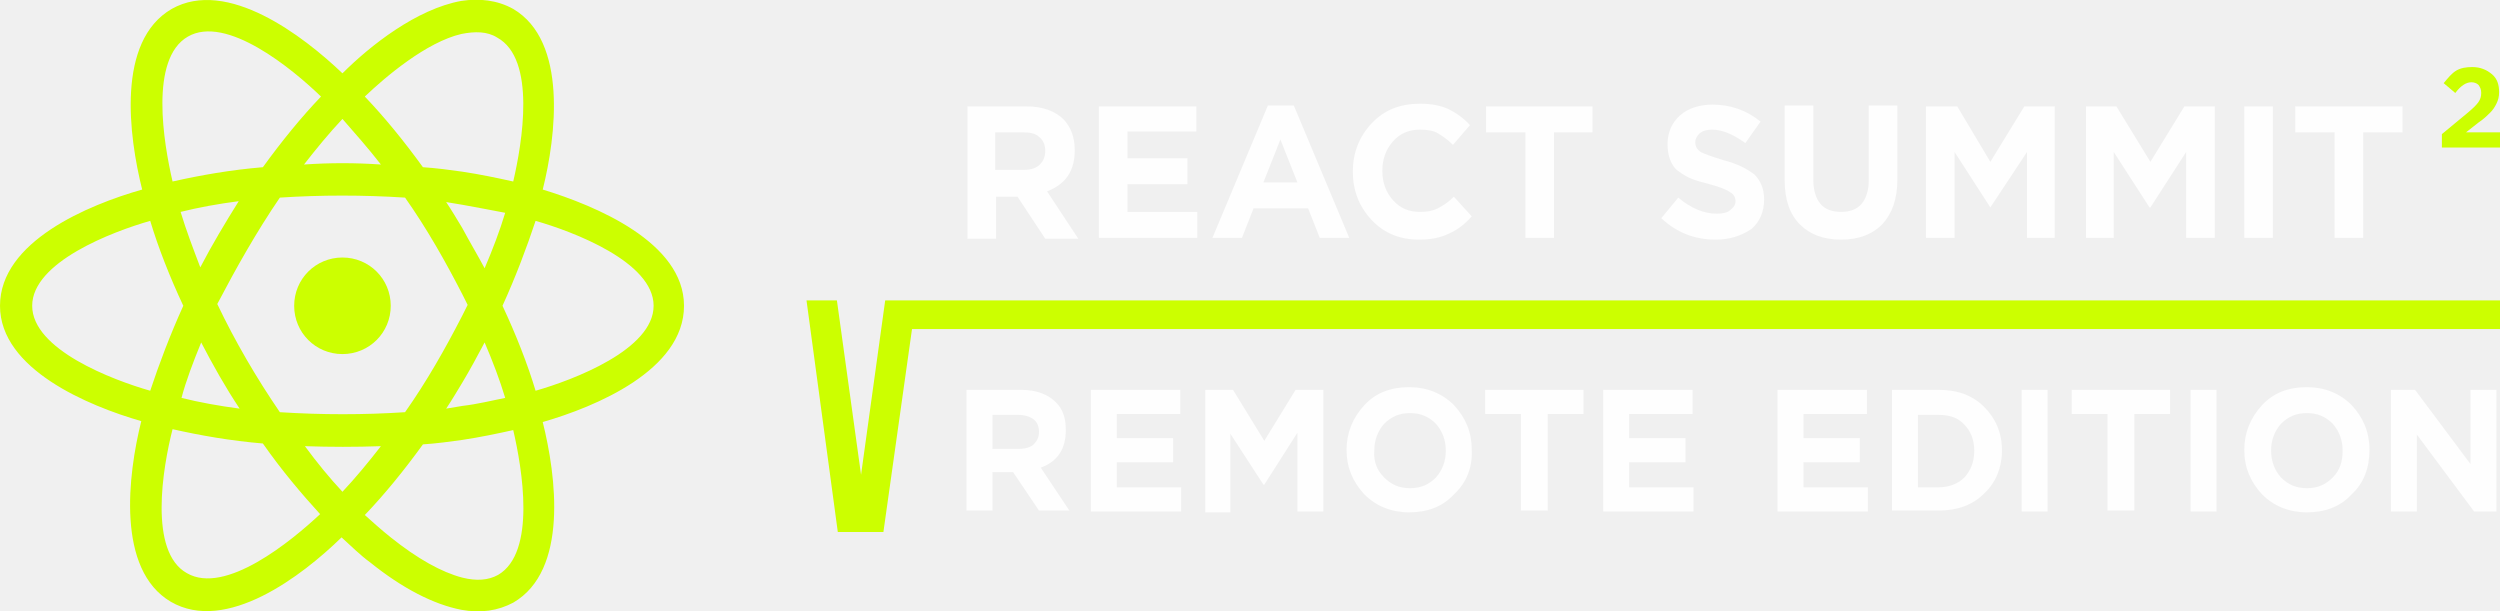
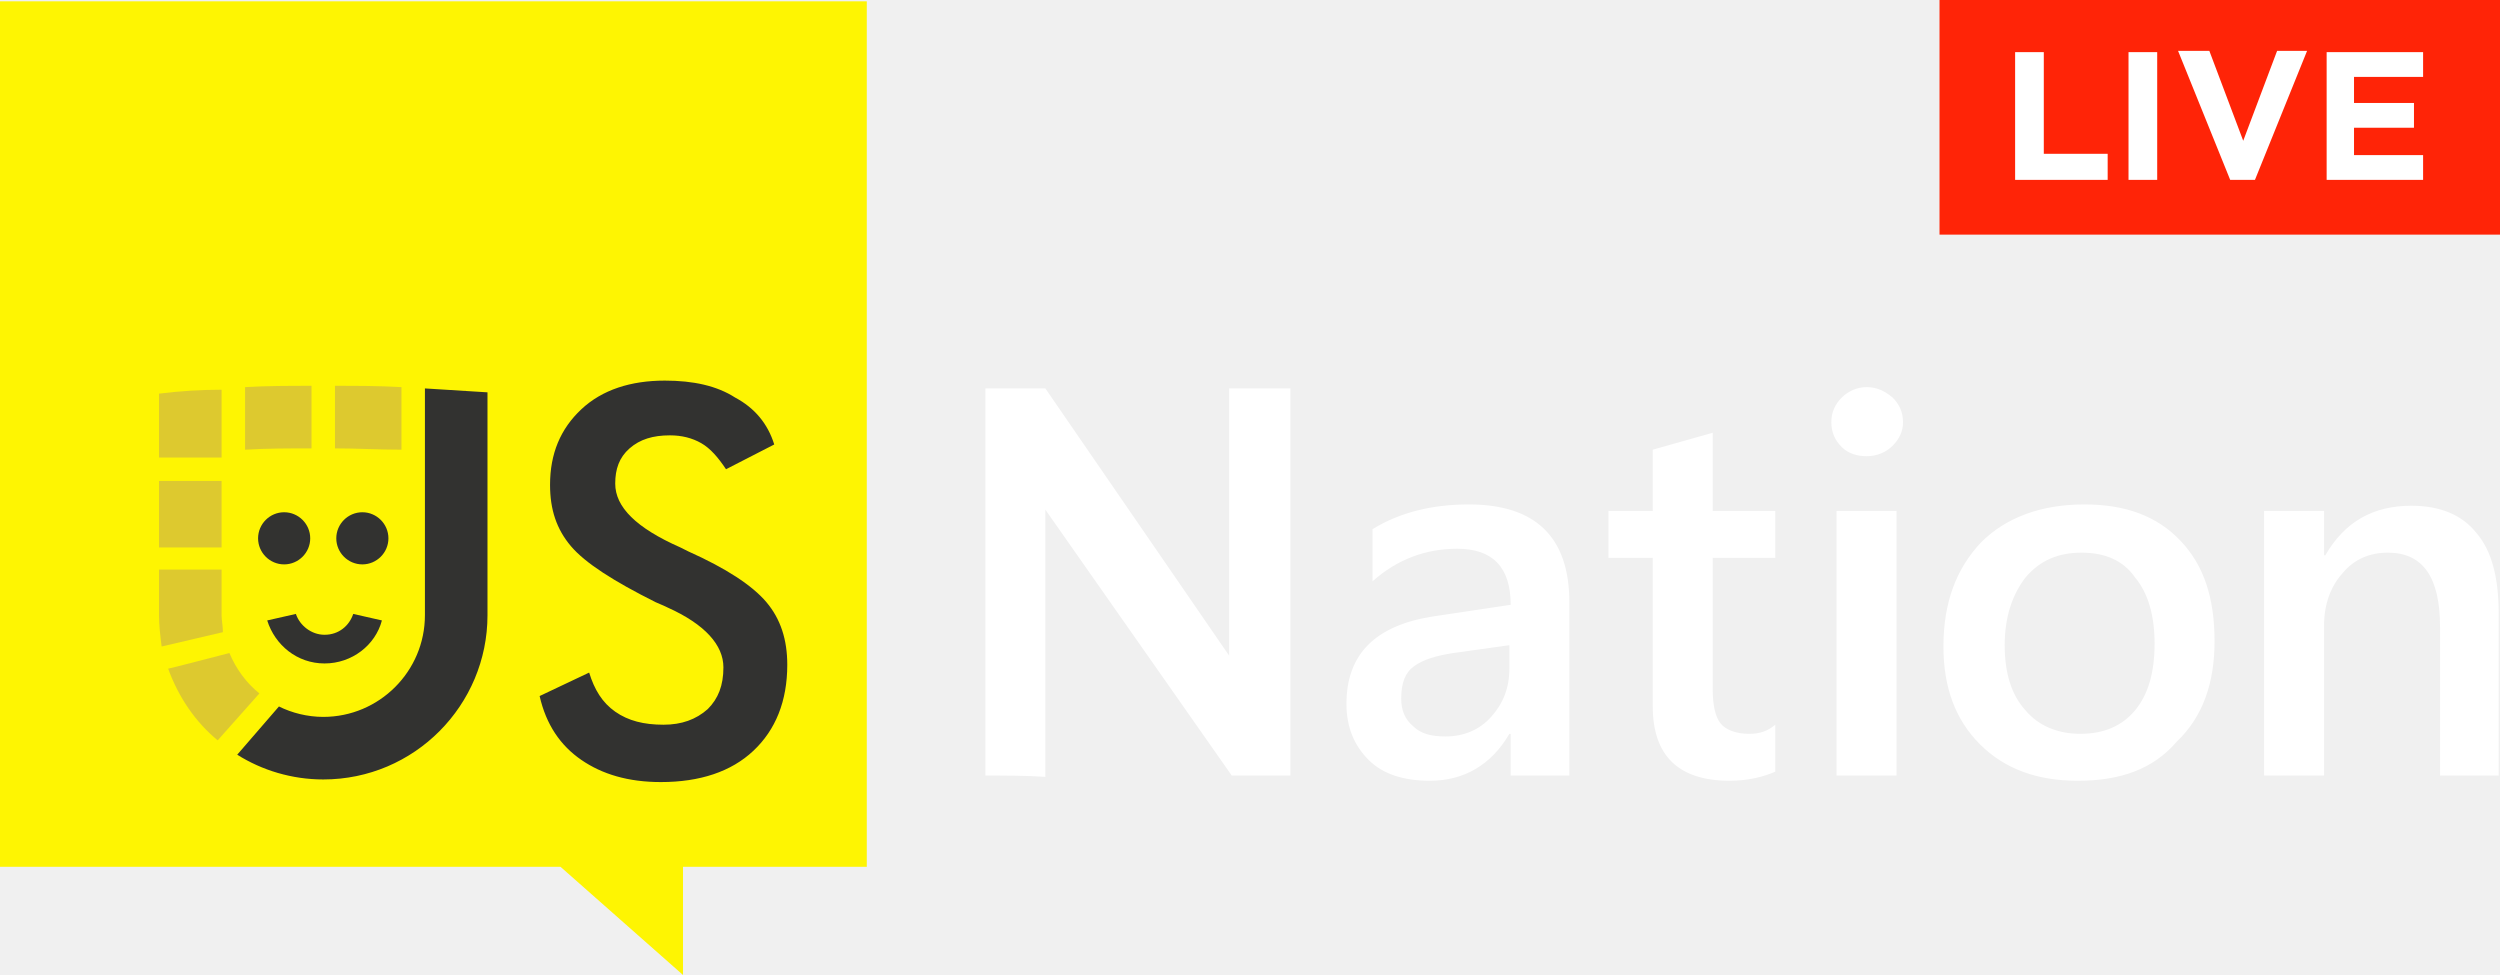
- <svg xmlns="http://www.w3.org/2000/svg" version="1.1" id="Layer_1" x="0px" y="0px" width="279.6px" height="68.3px" viewBox="0 0 279.6 68.3" style="enable-background:new 0 0 279.6 68.3;" xml:space="preserve">
+ <svg xmlns="http://www.w3.org/2000/svg" version="1.1" id="Layer_1" x="0px" y="0px" width="191.8px" height="74.8px" viewBox="0 0 191.8 74.8" style="enable-background:new 0 0 191.8 74.8;" xml:space="preserve">
  <style type="text/css">
- 	.st0{fill:#FEFEFE;}
- 	.st1{fill:#CCFF00;}
- 	.st2{fill-rule:evenodd;clip-rule:evenodd;fill:#CCFF00;}
+ 	.st0{fill-rule:evenodd;clip-rule:evenodd;fill:#fef502;}
+ 	.st1{fill-rule:evenodd;clip-rule:evenodd;fill:#323230;}
+ 	.st2{fill:#323230;}
+ 	.st3{fill-rule:evenodd;clip-rule:evenodd;fill:#DDC92F;}
+ 	.st4{fill-rule:evenodd;clip-rule:evenodd;fill:#FFFFFF;}
+ 	.st5{fill:#FF2407;}
+ 	.st6{fill:#FFFFFF;}
</style>
  <g>
-     <path class="st0" d="M108.2,26.6V11.9h6.6c1.8,0,3.2,0.5,4.2,1.5c0.8,0.9,1.2,2,1.2,3.4c0,2.3-1,3.8-3.1,4.6l3.5,5.3h-3.7l-3.1-4.7   h-2.4v4.7H108.2z M111.3,19h3.2c0.8,0,1.4-0.2,1.8-0.6c0.4-0.4,0.6-0.9,0.6-1.5c0-0.7-0.2-1.2-0.7-1.6c-0.4-0.4-1.1-0.5-1.8-0.5   h-3.1V19z" />
-     <polygon class="st0" points="122.9,26.6 122.9,11.9 133.8,11.9 133.8,14.7 126.1,14.7 126.1,17.7 132.8,17.7 132.8,20.6    126.1,20.6 126.1,23.7 133.9,23.7 133.9,26.6  " />
-     <path class="st0" d="M135.6,26.6l6.2-14.8h2.9l6.2,14.8h-3.3l-1.3-3.3h-6.1l-1.3,3.3H135.6z M141.3,20.4h3.8l-1.9-4.8L141.3,20.4z" />
-     <path class="st0" d="M158.7,26.8c-2.1,0-3.9-0.7-5.3-2.2c-1.4-1.5-2.1-3.3-2.1-5.4s0.7-3.9,2.1-5.4c1.4-1.5,3.2-2.2,5.4-2.2   c1.3,0,2.3,0.2,3.2,0.6c0.8,0.4,1.7,1,2.4,1.8l-1.9,2.2c-0.6-0.6-1.2-1-1.7-1.3c-0.5-0.3-1.2-0.4-2-0.4c-1.2,0-2.2,0.4-3,1.3   c-0.8,0.9-1.2,2-1.2,3.3c0,1.3,0.4,2.4,1.2,3.3c0.8,0.9,1.8,1.3,3,1.3c0.8,0,1.4-0.1,2-0.4c0.6-0.3,1.2-0.7,1.8-1.3l2,2.2   c-0.8,0.9-1.6,1.5-2.5,1.9C161.1,26.6,160,26.8,158.7,26.8L158.7,26.8z" />
-     <polygon class="st0" points="170.6,26.6 170.6,14.8 166.2,14.8 166.2,11.9 178.1,11.9 178.1,14.8 173.8,14.8 173.8,26.6  " />
-     <path class="st0" d="M191.9,26.8c-2.4,0-4.4-0.8-6.1-2.4l1.9-2.3c1.4,1.2,2.9,1.8,4.3,1.8c0.6,0,1.2-0.1,1.5-0.4   c0.4-0.3,0.6-0.6,0.6-1c0-0.4-0.2-0.8-0.6-1c-0.4-0.3-1.2-0.6-2.3-0.9c-0.8-0.2-1.5-0.4-2-0.6c-0.5-0.2-1-0.5-1.4-0.8   c-0.5-0.3-0.8-0.8-1-1.3c-0.2-0.5-0.3-1.1-0.3-1.8c0-1.3,0.5-2.4,1.4-3.2c0.9-0.8,2.2-1.2,3.6-1.2c2,0,3.8,0.6,5.4,1.9l-1.7,2.4   c-1.4-1-2.6-1.5-3.7-1.5c-0.6,0-1,0.1-1.4,0.4c-0.3,0.3-0.5,0.6-0.5,1c0,0.5,0.2,0.8,0.6,1.1c0.4,0.2,1.2,0.5,2.5,0.9   c1.6,0.4,2.7,1,3.5,1.6c0.7,0.7,1.1,1.6,1.1,2.8c0,1.4-0.5,2.5-1.4,3.3C194.7,26.4,193.4,26.8,191.9,26.8L191.9,26.8z" />
-     <path class="st0" d="M205.9,26.8c-2,0-3.5-0.6-4.6-1.7c-1.1-1.1-1.7-2.7-1.7-4.9v-8.4h3.2v8.3c0,1.2,0.3,2.1,0.8,2.7   c0.5,0.6,1.3,0.9,2.3,0.9c1,0,1.8-0.3,2.3-0.9c0.5-0.6,0.8-1.5,0.8-2.6v-8.4h3.2v8.3c0,2.2-0.6,3.8-1.7,5   C209.4,26.2,207.9,26.8,205.9,26.8L205.9,26.8z" />
-     <polygon class="st0" points="215.4,26.6 215.4,11.9 218.9,11.9 222.6,18.1 226.4,11.9 229.8,11.9 229.8,26.6 226.7,26.6 226.7,17    222.6,23.2 222.6,23.2 218.6,17 218.6,26.6  " />
-     <polygon class="st0" points="233.3,26.6 233.3,11.9 236.7,11.9 240.5,18.1 244.3,11.9 247.7,11.9 247.7,26.6 244.5,26.6 244.5,17    240.5,23.2 240.4,23.2 236.4,17 236.4,26.6  " />
-     <rect x="251" y="11.9" class="st0" width="3.2" height="14.7" />
-     <polygon class="st0" points="261.1,26.6 261.1,14.8 256.7,14.8 256.7,11.9 268.7,11.9 268.7,14.8 264.3,14.8 264.3,26.6  " />
-     <g>
-       <path class="st0" d="M108.1,57.1V43.6h6.1c1.7,0,3,0.5,3.9,1.4c0.8,0.8,1.1,1.8,1.1,3.1c0,2.1-0.9,3.5-2.8,4.2l3.2,4.8h-3.4    l-2.9-4.3H111v4.3H108.1z M111,50.2h3c0.7,0,1.3-0.2,1.6-0.5c0.4-0.4,0.6-0.8,0.6-1.4c0-0.6-0.2-1.1-0.6-1.4    c-0.4-0.3-1-0.5-1.7-0.5H111V50.2z" />
-     </g>
-     <g>
-       <path class="st0" d="M122,57.1V43.6h10v2.7h-7.1V49h6.3v2.7h-6.3v2.8h7.2v2.7H122z" />
-     </g>
-     <g>
-       <path class="st0" d="M134.8,57.1V43.6h3.1l3.5,5.7l3.5-5.7h3.1v13.6h-2.9v-8.8l-3.7,5.8h-0.1l-3.7-5.7v8.8H134.8z" />
-     </g>
-     <g>
-       <path class="st0" d="M162.6,55.3c-1.3,1.4-3,2-5,2c-2,0-3.7-0.7-5-2c-1.3-1.4-2-3-2-5c0-1.9,0.7-3.6,2-5c1.3-1.4,3-2,5-2    c2,0,3.7,0.7,5,2c1.3,1.4,2,3,2,5C164.7,52.3,164,54,162.6,55.3z M154.8,53.4c0.8,0.8,1.7,1.2,2.9,1.2c1.2,0,2.1-0.4,2.9-1.2    c0.7-0.8,1.1-1.8,1.1-3c0-1.2-0.4-2.2-1.1-3c-0.8-0.8-1.7-1.2-2.9-1.2c-1.2,0-2.1,0.4-2.9,1.2c-0.7,0.8-1.1,1.8-1.1,3    C153.6,51.6,154,52.6,154.8,53.4z" />
-     </g>
-     <g>
-       <path class="st0" d="M170.1,57.1V46.3h-4v-2.7h11v2.7h-4v10.8H170.1z" />
-     </g>
-     <g>
-       <path class="st0" d="M179.3,57.1V43.6h10v2.7h-7.1V49h6.3v2.7h-6.3v2.8h7.2v2.7H179.3z" />
-     </g>
-     <g>
-       <path class="st0" d="M198.8,57.1V43.6h10v2.7h-7.1V49h6.3v2.7h-6.3v2.8h7.2v2.7H198.8z" />
-     </g>
-     <g>
-       <path class="st0" d="M211.6,57.1V43.6h5.2c2.1,0,3.8,0.6,5.1,1.9c1.3,1.3,2,2.9,2,4.9c0,1.9-0.7,3.6-2,4.8c-1.3,1.3-3,1.9-5.1,1.9    H211.6z M214.5,54.5h2.3c1.2,0,2.2-0.4,2.9-1.1c0.7-0.8,1.1-1.7,1.1-3c0-1.2-0.4-2.2-1.1-2.9c-0.7-0.8-1.7-1.1-2.9-1.1h-2.3V54.5z    " />
-     </g>
-     <g>
-       <path class="st0" d="M226.1,57.1V43.6h2.9v13.6H226.1z" />
-     </g>
-     <g>
-       <path class="st0" d="M235.7,57.1V46.3h-4v-2.7h11v2.7h-4v10.8H235.7z" />
-     </g>
-     <g>
-       <path class="st0" d="M245,57.1V43.6h2.9v13.6H245z" />
-     </g>
-     <g>
-       <path class="st0" d="M263,55.3c-1.3,1.4-3,2-5,2c-2,0-3.7-0.7-5-2c-1.3-1.4-2-3-2-5c0-1.9,0.7-3.6,2-5c1.3-1.4,3-2,5-2    c2,0,3.7,0.7,5,2c1.3,1.4,2,3,2,5C265,52.3,264.4,54,263,55.3z M255.1,53.4c0.8,0.8,1.7,1.2,2.9,1.2c1.2,0,2.1-0.4,2.9-1.2    s1.1-1.8,1.1-3c0-1.2-0.4-2.2-1.1-3c-0.8-0.8-1.7-1.2-2.9-1.2c-1.2,0-2.1,0.4-2.9,1.2c-0.7,0.8-1.1,1.8-1.1,3    C254,51.6,254.4,52.6,255.1,53.4z" />
-     </g>
-     <g>
-       <path class="st0" d="M267.4,57.1V43.6h2.7l6.2,8.3v-8.3h2.9v13.6h-2.5l-6.4-8.6v8.6H267.4z" />
-     </g>
-     <path class="st1" d="M273.1,16.5V15l2.9-2.4c0.6-0.5,1-0.9,1.2-1.2c0.2-0.3,0.3-0.6,0.3-1c0-0.4-0.1-0.6-0.3-0.9   c-0.2-0.2-0.5-0.3-0.8-0.3s-0.6,0.1-0.9,0.3c-0.3,0.2-0.6,0.5-0.9,0.9l-1.3-1.1c0.5-0.6,0.9-1.1,1.4-1.4c0.5-0.3,1.1-0.4,1.8-0.4   c0.9,0,1.6,0.3,2.2,0.8c0.6,0.5,0.8,1.2,0.8,2c0,0.5-0.1,0.9-0.3,1.3c-0.2,0.4-0.4,0.7-0.7,1c-0.3,0.3-0.7,0.7-1.3,1.1l-1.4,1.1   h3.8v1.7H273.1z" />
-     <path class="st2" d="M279.6,33.6H99l-2.7,19.5l-2.7-19.5h-3.4l3.5,25.9c1.7,0,3.4,0,5.1,0l3.2-22.7h177.6V33.6z" />
+     <polygon class="st0" points="66.5,0.1 0,0.1 0,66.5 43,66.5 52.4,74.8 52.4,66.5 66.5,66.5  " />
+     <path class="st1" d="M24.9,48.7c-1,0-1.9-0.7-2.2-1.6l-2.2,0.5c0.6,1.9,2.3,3.3,4.4,3.3c2.1,0,3.9-1.4,4.4-3.3l-2.2-0.5   C26.8,48,26,48.7,24.9,48.7L24.9,48.7z" />
+     <path class="st2" d="M41.4,53.4l3.8-1.8c0.4,1.3,1,2.3,2,3c1,0.7,2.2,1,3.7,1c1.4,0,2.5-0.4,3.4-1.2c0.8-0.8,1.2-1.8,1.2-3.2   c0-1.7-1.4-3.3-4.3-4.6c-0.4-0.2-0.7-0.3-0.9-0.4c-3.2-1.6-5.4-3-6.5-4.3c-1.1-1.3-1.6-2.8-1.6-4.7c0-2.4,0.8-4.3,2.4-5.8   c1.6-1.5,3.8-2.2,6.4-2.2c2.2,0,4,0.4,5.4,1.3c1.5,0.8,2.5,2,3,3.6l-3.7,1.9c-0.6-0.9-1.2-1.6-1.9-2c-0.7-0.4-1.5-0.6-2.4-0.6   c-1.3,0-2.3,0.3-3.1,1c-0.8,0.7-1.1,1.6-1.1,2.7c0,1.8,1.6,3.4,5,4.9c0.2,0.1,0.4,0.2,0.6,0.3c2.9,1.3,4.9,2.6,6,3.9   c1.1,1.3,1.6,2.9,1.6,4.8c0,2.8-0.9,5-2.6,6.6c-1.7,1.6-4.1,2.4-7.1,2.4c-2.5,0-4.5-0.6-6.1-1.7S41.9,55.6,41.4,53.4L41.4,53.4z    M24.8,59.8c7,0,12.6-5.7,12.6-12.6V30.1c-1.6-0.1-3.2-0.2-4.8-0.3v5.5l0,0v11.9c0,4.3-3.5,7.8-7.8,7.8c-1.2,0-2.4-0.3-3.4-0.8   l-3.2,3.7C20.1,59.1,22.4,59.8,24.8,59.8L24.8,59.8z" />
+     <path class="st3" d="M12.2,30.2v4.9H17v-0.4l0,0v-4.8C15.4,29.9,13.8,30,12.2,30.2L12.2,30.2z" />
+     <path class="st3" d="M18.8,29.7v4.8c1.7-0.1,3.4-0.1,5.1-0.1v-4.8C22.2,29.6,20.5,29.6,18.8,29.7L18.8,29.7z" />
+     <path class="st3" d="M25.7,29.6v4.8c1.7,0,3.4,0.1,5.1,0.1v-4.8C29.1,29.6,27.4,29.6,25.7,29.6L25.7,29.6z" />
+     <rect x="12.2" y="36.9" class="st3" width="4.8" height="5.1" />
+     <path class="st3" d="M17,47.2v-3.5h-4.8v3.5c0,0.8,0.1,1.6,0.2,2.4l4.7-1.1C17.1,48,17,47.6,17,47.2L17,47.2z" />
+     <path class="st3" d="M19.9,53.2c-1-0.8-1.8-1.9-2.3-3.1c-0.4,0.1-4.6,1.2-4.7,1.2c0.8,2.2,2.1,4.1,3.8,5.5L19.9,53.2z" />
+     <path class="st4" d="M191.8,59.5h-4.6V48.1c0-3.8-1.3-5.7-4-5.7c-1.4,0-2.6,0.5-3.5,1.6c-0.9,1-1.4,2.4-1.4,4v11.5h-4.6V39.2h4.6   v3.4h0.1c1.5-2.6,3.7-3.8,6.6-3.8c2.2,0,3.9,0.7,5,2.1c1.2,1.4,1.7,3.5,1.7,6.2V59.5z M75.6,59.5c0-9.9,0-19.8,0-29.7h4.6   l14.1,20.5V29.8c1.6,0,3.2,0,4.7,0v29.7h-4.5L80.2,39.1v20.5C78.7,59.5,77.1,59.5,75.6,59.5L75.6,59.5z M120.3,59.5h-4.4v-3.2h-0.1   c-1.4,2.4-3.5,3.6-6.1,3.6c-2,0-3.6-0.5-4.7-1.6s-1.7-2.5-1.7-4.3c0-3.8,2.2-6,6.6-6.7l6-0.9c0-2.9-1.4-4.3-4.1-4.3   c-2.4,0-4.6,0.8-6.5,2.5v-4c2.1-1.3,4.6-1.9,7.4-1.9c5.1,0,7.7,2.5,7.7,7.5V59.5z M115.8,49.5l-4.3,0.6c-1.3,0.2-2.3,0.5-3,1   c-0.7,0.5-1,1.3-1,2.5c0,0.9,0.3,1.6,0.9,2.1c0.6,0.6,1.4,0.8,2.5,0.8c1.4,0,2.6-0.5,3.5-1.5c0.9-1,1.4-2.2,1.4-3.7V49.5z    M136.2,59.2c-0.9,0.4-2.1,0.7-3.5,0.7c-3.9,0-5.9-1.9-5.9-5.7V42.8h-3.4v-3.6h3.4v-4.7l4.6-1.3v6h4.8v3.6h-4.8v10.1   c0,1.2,0.2,2.1,0.6,2.6c0.4,0.5,1.2,0.8,2.2,0.8c0.8,0,1.4-0.2,2-0.7V59.2z M143.2,35c-0.7,0-1.4-0.2-1.9-0.7   c-0.5-0.5-0.8-1.1-0.8-1.9c0-0.8,0.3-1.4,0.8-1.9c0.5-0.5,1.2-0.8,1.9-0.8c0.8,0,1.4,0.3,2,0.8c0.5,0.5,0.8,1.1,0.8,1.9   c0,0.7-0.3,1.3-0.8,1.8C144.7,34.7,144,35,143.2,35L143.2,35z M145.5,59.5h-4.6V39.2h4.6V59.5z M159.4,59.9c-3.1,0-5.6-0.9-7.5-2.8   c-1.9-1.9-2.8-4.4-2.8-7.5c0-3.4,1-6,2.9-8c1.9-1.9,4.6-2.9,7.9-2.9c3.2,0,5.6,0.9,7.4,2.8c1.8,1.9,2.6,4.4,2.6,7.7   c0,3.2-0.9,5.8-2.9,7.7C165.2,59,162.7,59.9,159.4,59.9L159.4,59.9z M159.7,42.4c-1.8,0-3.2,0.6-4.3,1.9c-1,1.3-1.6,3-1.6,5.2   c0,2.1,0.5,3.8,1.6,5c1,1.2,2.5,1.8,4.2,1.8c1.8,0,3.2-0.6,4.2-1.8c1-1.2,1.5-2.9,1.5-5.1s-0.5-3.9-1.5-5.1   C162.9,43,161.5,42.4,159.7,42.4L159.7,42.4z" />
+     <path class="st1" d="M21.8,39.3c-1.1,0-2,0.9-2,2c0,1.1,0.9,2,2,2c1.1,0,2-0.9,2-2C23.8,40.2,22.9,39.3,21.8,39.3L21.8,39.3z" />
+     <path class="st1" d="M27.8,39.3c-1.1,0-2,0.9-2,2c0,1.1,0.9,2,2,2s2-0.9,2-2C29.8,40.2,28.9,39.3,27.8,39.3L27.8,39.3z" />
  </g>
+   <rect x="148.8" class="st5" width="43" height="18" />
  <g>
-     <path class="st2" d="M19.3,20.3c-1-4.3-2.6-13.7,1.7-16.2l0,0c4.3-2.5,11.7,3.6,14.9,6.7c-2.2,2.3-4.4,5-6.5,7.9   C25.8,19,22.4,19.6,19.3,20.3L19.3,20.3z M34,18.4c1.4-1.8,2.8-3.5,4.3-5.1c1.4,1.6,2.9,3.3,4.3,5.1C39.7,18.2,36.9,18.2,34,18.4   L34,18.4z M31.3,22.1c4.6-0.3,9.3-0.3,14,0c2.4,3.4,4.5,7.1,6.4,10.8c0.2,0.4,0.4,0.8,0.6,1.2c-0.2,0.4-0.4,0.8-0.6,1.2   c-1.9,3.7-4,7.4-6.4,10.8c-4.6,0.3-9.3,0.3-14,0c-2.6-3.8-5-7.9-7-12.1C26.4,30,28.7,25.9,31.3,22.1L31.3,22.1z M51.7,42.8   c0.9-1.5,1.7-3,2.5-4.5c0.9,2.1,1.7,4.2,2.3,6.2c-1.5,0.3-3.1,0.7-4.8,0.9c-0.6,0.1-1.2,0.2-1.8,0.3C50.5,44.8,51.1,43.8,51.7,42.8   L51.7,42.8z M20.2,23.7c2-0.5,4.2-0.9,6.5-1.2c-1.5,2.4-3,4.9-4.3,7.4C21.6,27.8,20.8,25.7,20.2,23.7L20.2,23.7z M40.8,57.6   c2.2-2.3,4.4-5,6.5-7.9c1.5-0.1,3-0.3,4.4-0.5c2-0.3,3.9-0.7,5.7-1.1c1,4.3,2.6,13.7-1.7,16.2l0,0c-1.1,0.6-2.4,0.7-4,0.3   c-2.3-0.6-5-2.1-8-4.5C42.7,59.3,41.8,58.5,40.8,57.6L40.8,57.6z M22.5,38.3c1.3,2.5,2.7,5,4.3,7.4c-2.3-0.3-4.5-0.7-6.5-1.2   C20.8,42.6,21.6,40.5,22.5,38.3L22.5,38.3z M19.3,48c3.1,0.7,6.5,1.3,10.1,1.6c2.1,3,4.3,5.6,6.4,7.9c-3.2,3-10.6,9.1-14.9,6.6l0,0   C16.6,61.7,18.2,52.3,19.3,48L19.3,48z M3.6,34.2c0-4.9,9-8.3,13.2-9.5c0.9,3,2.2,6.3,3.7,9.5c-1.5,3.3-2.7,6.5-3.7,9.5   C12.6,42.5,3.6,39.1,3.6,34.2L3.6,34.2z M15.8,47.1c-1.5,6-2.8,16.6,3.3,20.2l0,0c6.2,3.6,14.7-2.9,19.1-7.2c1.1,1,2.1,2,3.2,2.8   c3.6,2.9,7.1,4.7,10.2,5.3c2.2,0.4,4.1,0.1,5.8-0.8l0,0c6.2-3.6,4.8-14.2,3.3-20.2c5.9-1.7,15.8-5.8,15.8-13   c0-7.1-9.9-11.2-15.8-13c1.5-6,2.8-16.6-3.3-20.2l0,0c-1.8-1-3.8-1.2-5.8-0.9c-5,0.9-10.2,5-13.3,8.1C33.9,4,25.4-2.5,19.2,1l0,0   c-6.2,3.6-4.8,14.2-3.3,20.2C9.9,22.9,0,27,0,34.2C0,41.3,9.9,45.4,15.8,47.1L15.8,47.1z M51.7,25.5c-0.6-1-1.2-2-1.8-2.9   c0.6,0.1,1.2,0.2,1.8,0.3c1.7,0.3,3.2,0.6,4.8,0.9c-0.6,2-1.4,4.1-2.3,6.2C53.4,28.5,52.5,27,51.7,25.5L51.7,25.5z M40.8,10.8   c2.3-2.2,6.9-6.1,10.8-7c1.5-0.3,2.9-0.3,4,0.4l0,0C60,6.6,58.4,16,57.4,20.3c-1.8-0.4-3.7-0.8-5.7-1.1c-1.4-0.2-2.9-0.4-4.4-0.5   C45.2,15.8,43,13.1,40.8,10.8L40.8,10.8z M59.9,43.7c-0.9-3-2.2-6.3-3.7-9.5c1.5-3.3,2.7-6.5,3.7-9.5c4.2,1.2,13.2,4.6,13.2,9.5   S64.1,42.5,59.9,43.7L59.9,43.7z M34.1,49.9c2.8,0.1,5.7,0.1,8.5,0c-1.4,1.8-2.8,3.5-4.3,5.1C36.9,53.5,35.5,51.8,34.1,49.9   L34.1,49.9z" />
-     <path class="st2" d="M38.3,39.6c3,0,5.4-2.4,5.4-5.4s-2.4-5.4-5.4-5.4c-3,0-5.4,2.4-5.4,5.4S35.3,39.6,38.3,39.6L38.3,39.6z" />
+     <path class="st6" d="M154.6,13.8V4h2.2v7.8h4.9v2H154.6z" />
+     <path class="st6" d="M163.3,13.8V4h2.2v9.8H163.3z" />
+     <path class="st6" d="M171.1,13.8l-4-9.9h2.4l2.6,6.9l2.6-6.9h2.3l-4,9.9H171.1z" />
+     <path class="st6" d="M178.5,13.8V4h7.4v1.9h-5.3v2h4.6v1.9h-4.6v2.1h5.3v1.9H178.5z" />
  </g>
</svg>
